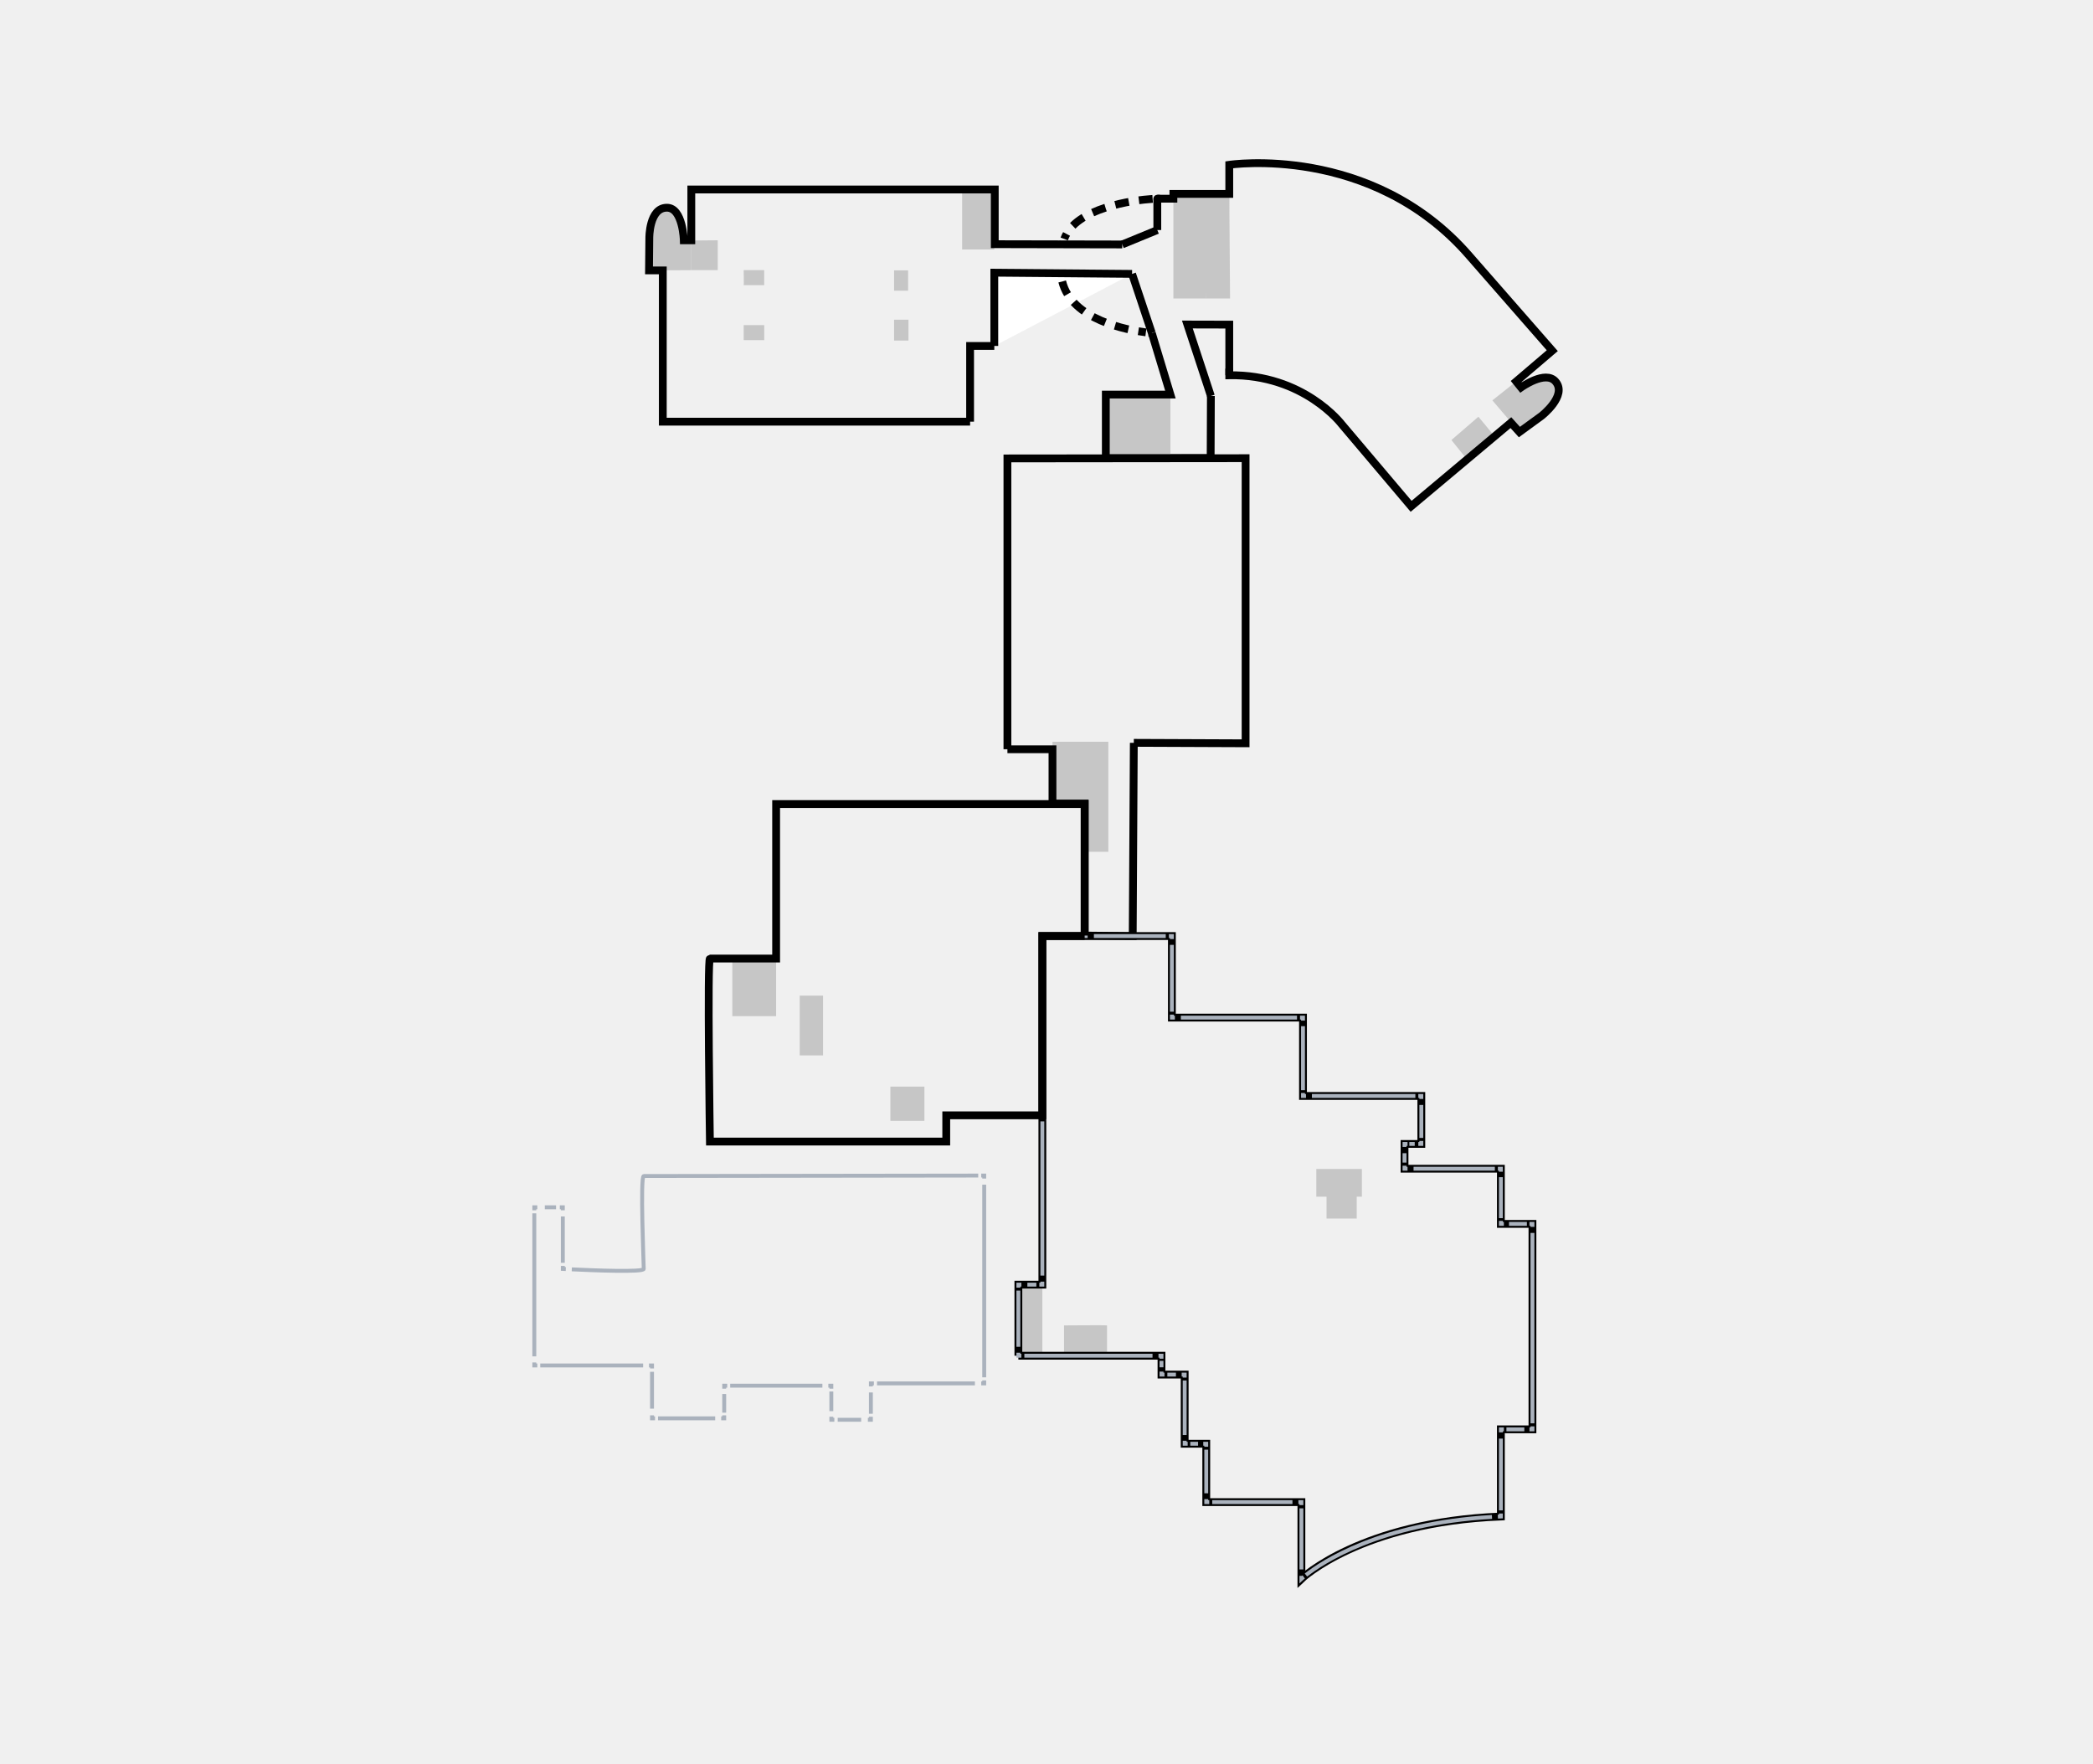
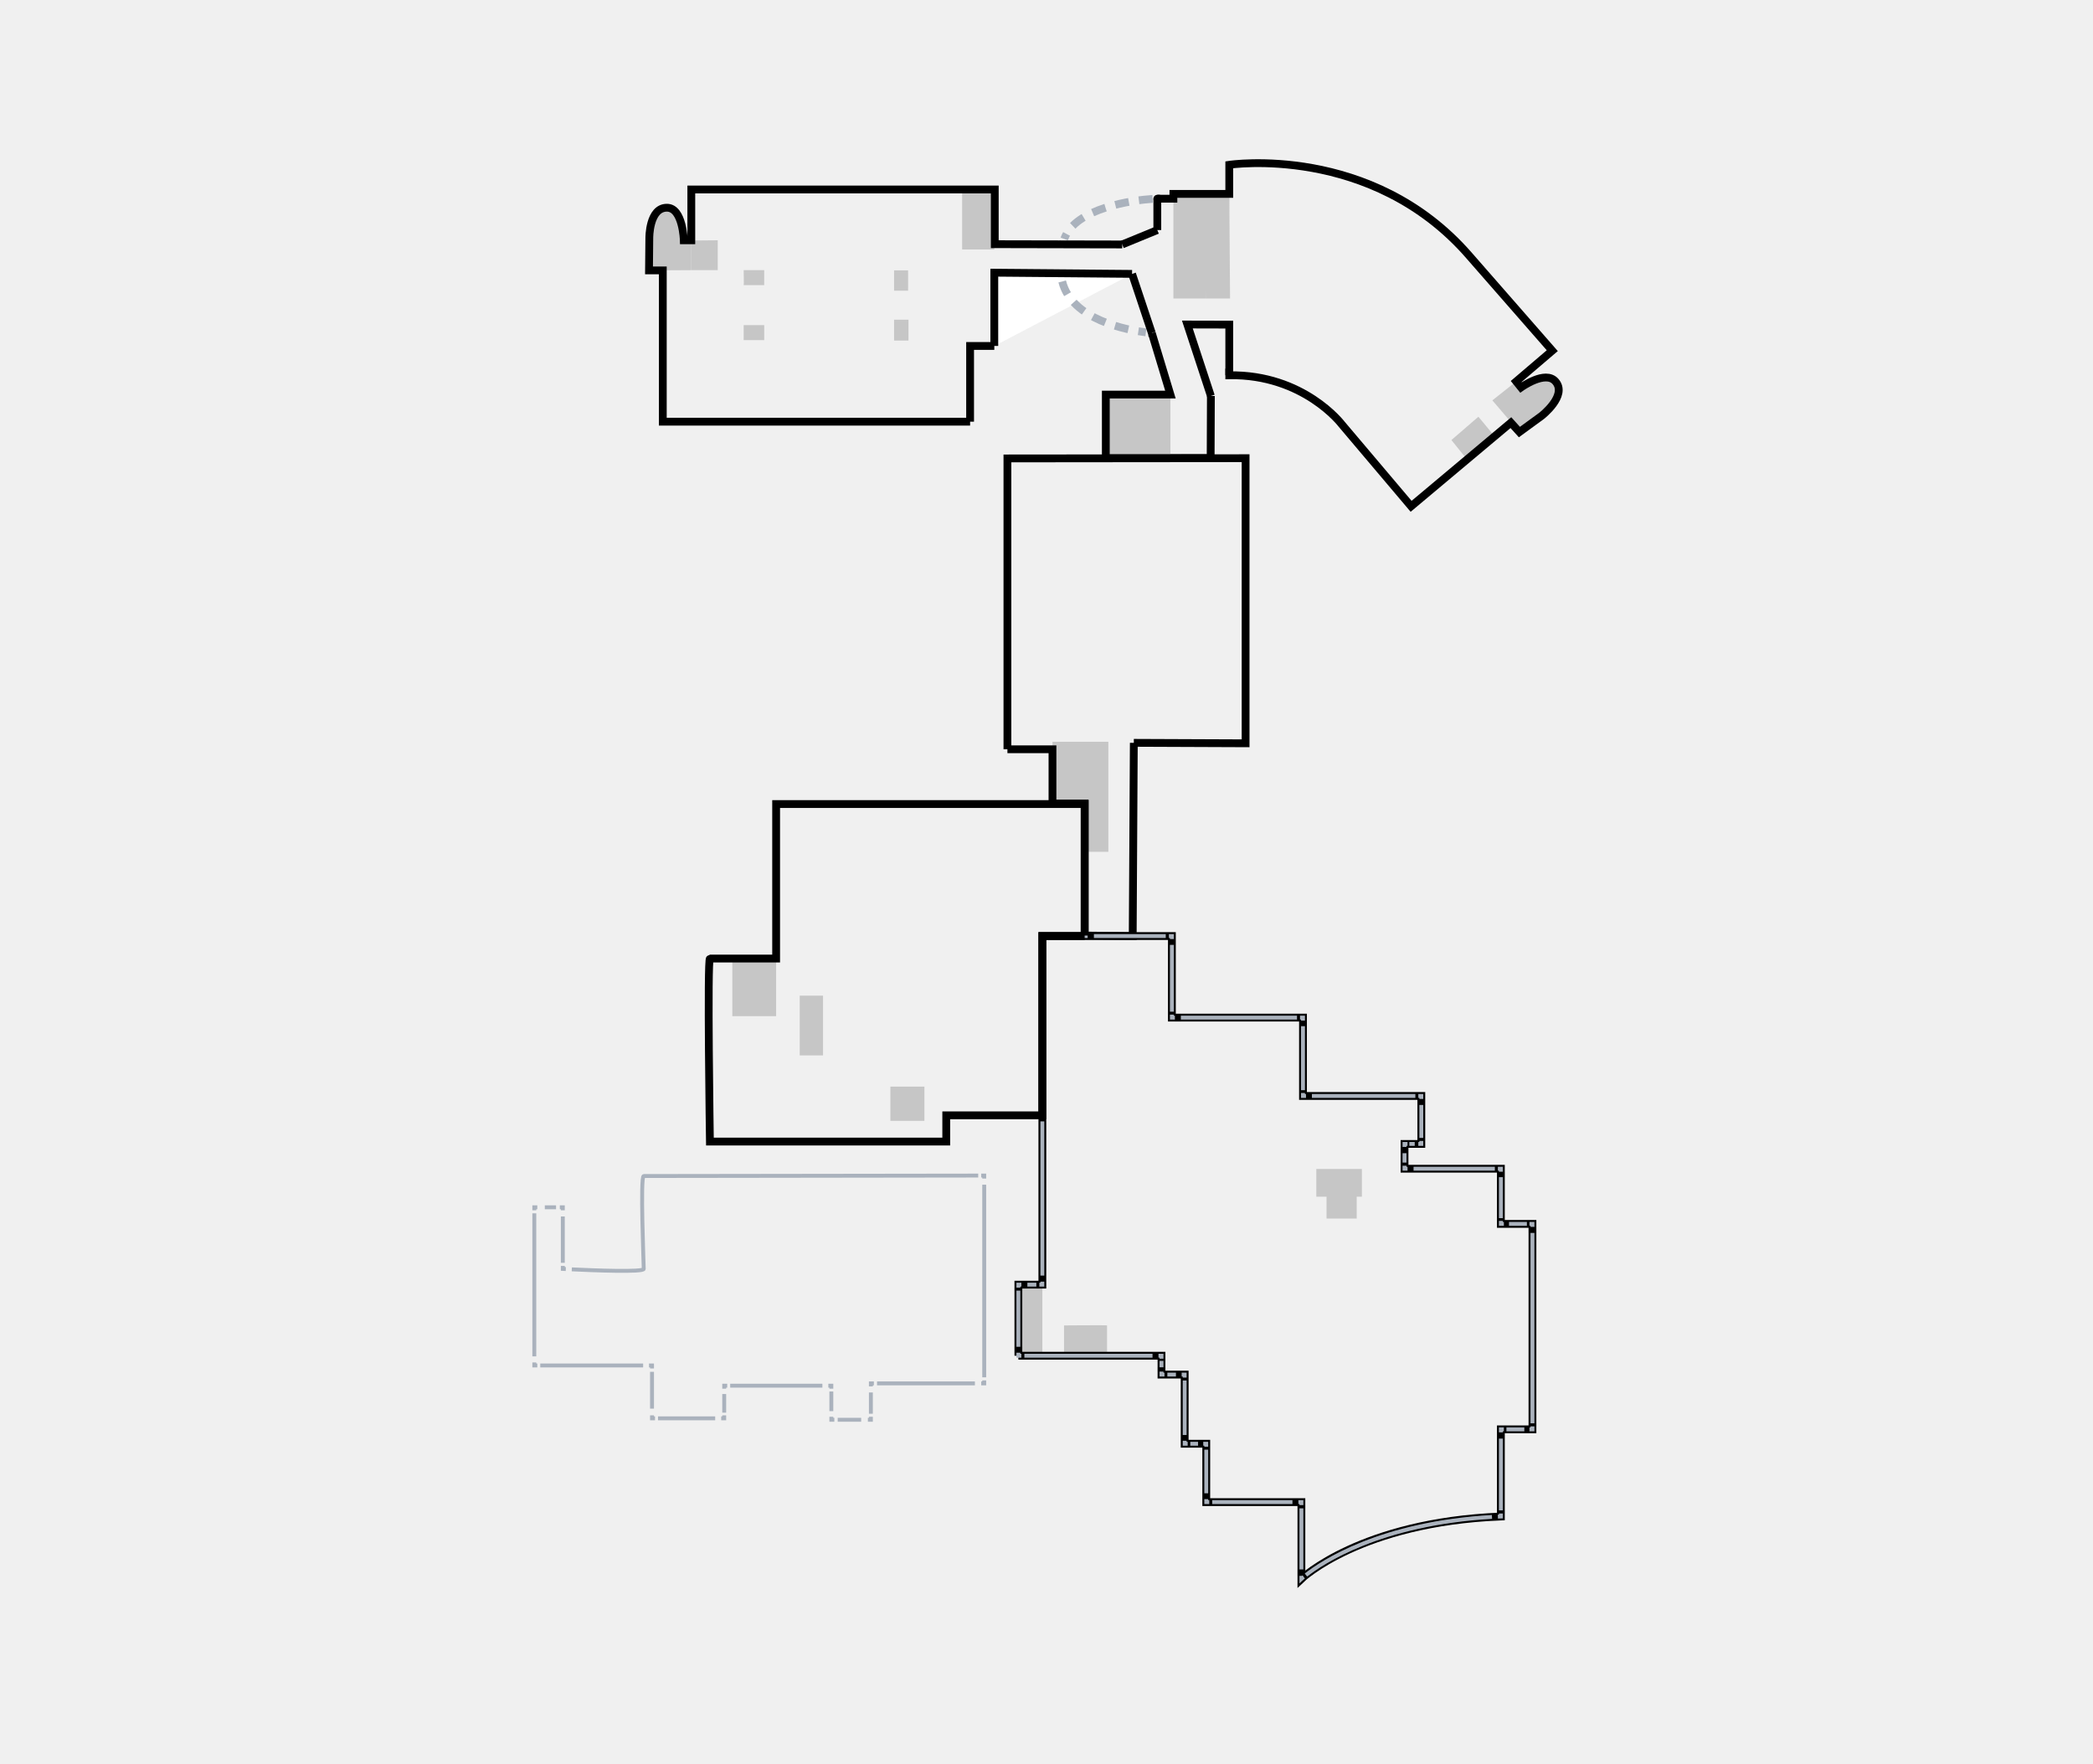
<svg xmlns="http://www.w3.org/2000/svg" viewBox="0 0 6973.28 5874.38">
  <defs>
    <style>
    .cls-1 { stroke: #000; stroke-miterlimit: 10; fill: none; stroke-width: 26px; }
    .cls-2 { stroke: #000; stroke-miterlimit: 10; fill: none; stroke-width: 26px; }
    .cls-3 { stroke: #000; stroke-miterlimit: 10; fill: none; stroke-width: 26px; }
    .cls-4 { stroke: #000; stroke-miterlimit: 10; fill: none; stroke-width: 26px; }
    .cls-5 { stroke: #000; stroke-miterlimit: 10; fill: none; stroke-width: 26px; }
    .cls-6 { stroke: #000; stroke-miterlimit: 10; fill: none; stroke-width: 26px; }
    .cls-7 { stroke: #000; stroke-miterlimit: 10; fill: none; stroke-width: 26px; }
    .cls-8 { stroke: #000; stroke-miterlimit: 10; fill: none; stroke-width: 26px; }
    .cls-9 { stroke: #000; stroke-miterlimit: 10; fill: none; stroke-width: 26px; }
    .cls-10 { stroke: #000; stroke-miterlimit: 10; fill: none; stroke-width: 26px; }
    .cls-11 { stroke: #000; stroke-miterlimit: 10; fill: none; stroke-width: 26px; }
    .cls-12 { stroke: #000; stroke-miterlimit: 10; fill: none; stroke-width: 26px; }
    .cls-13 { stroke: #000; stroke-miterlimit: 10; fill: none; stroke-width: 26px; }
    .cls-14 { stroke: #000; stroke-miterlimit: 10; fill: none; stroke-width: 26px; }
    .cls-15 { stroke: #000; stroke-miterlimit: 10; fill: none; stroke-width: 26px; }
    .cls-16 { stroke: #000; stroke-miterlimit: 10; fill: none; stroke-width: 26px; }
    .cls-17 { stroke: #000; stroke-miterlimit: 10; fill: none; stroke-width: 26px; }
    .cls-18 { stroke: #000; stroke-miterlimit: 10; fill: none; stroke-width: 26px; }
    .cls-19 { stroke: #000; stroke-miterlimit: 10; fill: none; stroke-width: 26px; }
    .cls-20 { stroke: #000; stroke-miterlimit: 10; fill: none; stroke-width: 26px; }
    .cls-21 { stroke: #000; stroke-miterlimit: 10; fill: none; stroke-width: 26px; }
    .cls-22 { stroke: #000; stroke-miterlimit: 10; fill: none; stroke-width: 26px; }
    .cls-23 { stroke: #000; stroke-miterlimit: 10; fill: none; stroke-width: 26px; }
    .cls-24 { stroke: #000; stroke-miterlimit: 10; fill: none; stroke-width: 26px; }
    .cls-25 { stroke: #000; stroke-miterlimit: 10; fill: none; stroke-width: 26px; }
    .cls-26 { stroke: #000; stroke-miterlimit: 10; fill: none; stroke-width: 26px; }
    .cls-27 { stroke: #000; stroke-miterlimit: 10; fill: none; stroke-width: 26px; }
    .cls-28 { stroke: #000; stroke-miterlimit: 10; stroke-width: 26px; fill: #fff; }
    .cls-29 { stroke: #000; stroke-miterlimit: 10; fill: none; stroke-width: 26px; }
    .cls-30 { stroke: #000; stroke-miterlimit: 10; fill: none; stroke-width: 26px; }
    .cls-31 { stroke: #000; stroke-miterlimit: 10; fill: none; stroke-width: 26px; }
    .cls-32 { stroke: #000; stroke-miterlimit: 10; fill: none; stroke-width: 26px; }
    .cls-33 { stroke: #000; stroke-miterlimit: 10; fill: none; stroke-width: 26px; }
    .cls-34 { stroke: #000; stroke-miterlimit: 10; fill: none; stroke-width: 26px; }
    .cls-35 { stroke: #000; stroke-miterlimit: 10; fill: none; stroke-width: 26px; }
    .cls-36 { stroke: #000; stroke-miterlimit: 10; fill: none; stroke-width: 26px; }
    .cls-37 { stroke: #000; stroke-miterlimit: 10; fill: none; stroke-width: 26px; }
    .cls-38 { stroke: #000; stroke-miterlimit: 10; fill: none; stroke-width: 26px; }
    .cls-39 { stroke: #000; stroke-miterlimit: 10; fill: none; stroke-width: 26px; }
    .cls-40 { stroke: #000; stroke-miterlimit: 10; fill: none; stroke-width: 26px; }
    .cls-41 { stroke: #000; stroke-miterlimit: 10; fill: none; stroke-width: 26px; }
    .cls-42 { stroke: #000; stroke-miterlimit: 10; fill: none; stroke-width: 26px; }
    .cls-43 { stroke: #000; stroke-miterlimit: 10; fill: none; stroke-width: 26px; }
    .cls-44 { stroke: #000; stroke-miterlimit: 10; fill: none; stroke-width: 26px; }
    .cls-45 { stroke: #000; stroke-miterlimit: 10; fill: none; stroke-width: 26px; }
    .cls-46 { stroke: #000; stroke-miterlimit: 10; fill: none; stroke-width: 26px; }
    .cls-47 { stroke: #000; stroke-miterlimit: 10; fill: none; stroke-width: 26px; }
    .cls-48 { stroke: #000; stroke-miterlimit: 10; fill: none; stroke-width: 26px; }
    .cls-49 { stroke: #000; stroke-miterlimit: 10; fill: none; stroke-width: 26px; }
    .cls-50 { stroke: #000; stroke-miterlimit: 10; fill: none; stroke-width: 26px; }
    .cls-51 { stroke: #000; stroke-miterlimit: 10; fill: none; stroke-width: 26px; }
    .cls-52 { stroke: #000; stroke-miterlimit: 10; fill: none; stroke-width: 26px; }
    .cls-53 { fill: #c6c6c6; }
    /* The two curved connector arcs are dashed in the supplied drawing. */
-     .cls-16, .cls-36 { stroke-dasharray: 46 34; stroke-linecap: butt; }
+     .cls-16, .cls-36 { stroke: #aab2bd; stroke-dasharray: 46 34; stroke-linecap: butt; }
    #LEVEL_1_DASH, #LEVEL_1_DASH * { stroke: #aab2bd !important; stroke-width: 13px !important; stroke-dasharray: 46 34 !important; stroke-linecap: butt !important; }
  </style>
  </defs>
  <g id="east_wing_ground" data-name="east wing ground">
    <g id="Layer_3" data-name="Layer 3">
      <rect class="cls-53" x="3392.94" y="4280.01" width="79.92" height="236.77" />
      <rect class="cls-53" x="4385.6" y="3894.65" width="151.83" height="92.35" />
      <rect class="cls-53" x="4419.64" y="3978.12" width="100.62" height="81.69" />
      <path class="cls-53" d="m3545.06,4520.33v-104.48s143.24-1.18,143.24,0v104.48h-143.24Z" />
    </g>
    <g id="Layer_2" data-name="Layer 2">
      <path class="cls-3" d="m3392.94,4516.78v-236.77h79.92v-1161.36h431.52v271.7h436.84v261.05h394.22v159.81h-55.94v82.58h320.98v183.79h105.21v684.57h-105.21v290.34c-467.48,18.64-664.59,207.77-664.59,207.77v-255.71h-316.98v-194.45h-71.92v-230.41h-77.25v-62.89h-476.8" />
    </g>
  </g>
  <g id="perry_L2" data-name="perry L2">
    <g id="Layer_3-2" data-name="Layer 3">
      <polyline class="cls-53" points="3506.56 2677.1 3506.56 2471.31 3692.77 2471.31 3692.77 2837.95 3613.8 2837.95 3613.8 2677.1" />
    </g>
    <g id="Layer_2-2" data-name="Layer 2">
      <polyline class="cls-3" points="3777.55 2474.89 3773.9 3118.65 3613.75 3116.99 3613.8 2677.1 3506.56 2677.1 3506.56 2496.33 3356.44 2496.33" />
      <polyline class="cls-3" points="3356.44 2496.33 3356.44 1527.32 4149.97 1526.55 4149.97 2476.42 3777.55 2474.89" />
    </g>
  </g>
  <g id="LEVEL_1_DASH" data-name="LEVEL 1 DASH">
    <g>
      <line class="cls-22" x1="3613.75" y1="2839.8" x2="3613.75" y2="2849.8" />
      <line class="cls-46" x1="3613.75" y1="2869.71" x2="3613.75" y2="3098.69" />
      <polyline class="cls-22" points="3613.75 3108.65 3613.75 3118.65 3623.75 3118.65" />
      <line class="cls-5" x1="3644.56" y1="3118.65" x2="3883.96" y2="3118.65" />
      <polyline class="cls-22" points="3894.37 3118.65 3904.37 3118.65 3904.37 3128.65" />
      <line class="cls-26" x1="3904.37" y1="3148.01" x2="3904.37" y2="3370.67" />
      <polyline class="cls-22" points="3904.37 3380.35 3904.37 3390.35 3914.37 3390.35" />
      <line class="cls-15" x1="3934.22" y1="3390.35" x2="4321.28" y2="3390.35" />
      <polyline class="cls-22" points="4331.21 3390.35 4341.21 3390.35 4341.21 3400.35" />
      <line class="cls-27" x1="4341.21" y1="3418.89" x2="4341.21" y2="3632.13" />
      <polyline class="cls-22" points="4341.21 3641.4 4341.21 3651.4 4351.21 3651.4" />
      <line class="cls-21" x1="4370.9" y1="3651.4" x2="4715.58" y2="3651.4" />
      <polyline class="cls-22" points="4725.43 3651.4 4735.43 3651.4 4735.43 3661.4" />
      <line class="cls-20" x1="4735.43" y1="3681.37" x2="4735.43" y2="3791.22" />
      <polyline class="cls-22" points="4735.43 3801.21 4735.43 3811.21 4725.43 3811.21" />
      <line class="cls-35" x1="4713.45" y1="3811.21" x2="4695.48" y2="3811.21" />
      <polyline class="cls-22" points="4689.49 3811.21 4679.49 3811.21 4679.49 3821.21" />
      <line class="cls-11" x1="4679.49" y1="3842.07" x2="4679.49" y2="3873.36" />
      <polyline class="cls-22" points="4679.49 3883.79 4679.49 3893.79 4689.49 3893.79" />
      <line class="cls-13" x1="4709.56" y1="3893.79" x2="4980.44" y2="3893.79" />
      <polyline class="cls-22" points="4990.47 3893.79 5000.47 3893.79 5000.47 3903.79" />
      <line class="cls-44" x1="5000.47" y1="3921.98" x2="5000.47" y2="4058.48" />
      <polyline class="cls-22" points="5000.47 4067.58 5000.47 4077.58 5010.47 4077.58" />
      <line class="cls-1" x1="5027.52" y1="4077.58" x2="5087.17" y2="4077.58" />
      <polyline class="cls-22" points="5095.69 4077.58 5105.69 4077.58 5105.69 4087.58" />
      <line class="cls-24" x1="5105.69" y1="4107.71" x2="5105.69" y2="4742.07" />
      <polyline class="cls-22" points="5105.69 4752.14 5105.69 4762.14 5095.69 4762.14" />
      <line class="cls-1" x1="5078.64" y1="4762.14" x2="5018.99" y2="4762.14" />
      <polyline class="cls-22" points="5010.47 4762.14 5000.47 4762.14 5000.47 4772.14" />
      <line class="cls-33" x1="5000.47" y1="4792.94" x2="5000.47" y2="5032.09" />
      <path class="cls-22" d="m5000.47,5042.49v10c-3.34.13-6.67.28-9.99.43" />
      <path class="cls-41" d="m4970.86,5053.92c-372.54,21.15-566.79,151.93-619.8,193.6" />
      <path class="cls-22" d="m4343.42,5253.69c-5.05,4.21-7.54,6.57-7.54,6.57v-10" />
      <line class="cls-29" x1="4335.89" y1="5228.83" x2="4335.89" y2="5025.26" />
      <polyline class="cls-22" points="4335.89 5014.55 4335.89 5004.55 4325.89 5004.55" />
      <line class="cls-25" x1="4306.09" y1="5004.55" x2="4038.8" y2="5004.55" />
      <polyline class="cls-22" points="4028.9 5004.55 4018.9 5004.55 4018.9 4994.55" />
      <line class="cls-51" x1="4018.9" y1="4975.16" x2="4018.9" y2="4829.79" />
      <polyline class="cls-22" points="4018.9 4820.1 4018.9 4810.1 4008.9 4810.1" />
      <line class="cls-49" x1="3991.6" y1="4810.1" x2="3965.64" y2="4810.1" />
      <polyline class="cls-22" points="3956.99 4810.1 3946.99 4810.1 3946.99 4800.1" />
      <line class="cls-12" x1="3946.99" y1="4780.97" x2="3946.99" y2="4599.25" />
      <polyline class="cls-22" points="3946.99 4589.69 3946.99 4579.69 3936.99 4579.69" />
      <line class="cls-45" x1="3917.9" y1="4579.69" x2="3889.27" y2="4579.69" />
      <polyline class="cls-22" points="3879.73 4579.69 3869.73 4579.69 3869.73 4569.69" />
      <line class="cls-38" x1="3869.73" y1="4555.39" x2="3869.73" y2="4533.95" />
      <polyline class="cls-22" points="3869.73 4526.8 3869.73 4516.8 3859.73 4516.8" />
      <line class="cls-14" x1="3839.87" y1="4516.8" x2="3412.87" y2="4516.8" />
      <polyline class="cls-22" points="3402.94 4516.8 3392.94 4516.8 3392.94 4506.8" />
      <line class="cls-48" x1="3392.94" y1="4487.09" x2="3392.94" y2="4299.86" />
      <polyline class="cls-22" points="3392.94 4290.01 3392.94 4280.01 3402.94 4280.01" />
      <line class="cls-50" x1="3422.89" y1="4280.01" x2="3452.83" y2="4280.01" />
      <polyline class="cls-22" points="3462.81 4280.01 3472.81 4280.01 3472.81 4270.01" />
      <line class="cls-7" x1="3472.81" y1="4249.86" x2="3472.81" y2="3736.05" />
      <polyline class="cls-22" points="3472.81 3725.97 3472.81 3715.97 3462.81 3715.97" />
      <line class="cls-43" x1="3442.8" y1="3715.97" x2="3172.64" y2="3715.97" />
      <polyline class="cls-22" points="3162.64 3715.97 3152.64 3715.97 3152.64 3725.97" />
      <line class="cls-40" x1="3152.64" y1="3748.41" x2="3152.64" y2="3782.07" />
      <polyline class="cls-22" points="3152.64 3793.29 3152.64 3803.29 3142.64 3803.29" />
      <line class="cls-2" x1="3122.96" y1="3803.29" x2="2385.07" y2="3803.29" />
      <polyline class="cls-22" points="2375.24 3803.29 2365.24 3803.29 2365.24 3793.29" />
      <line class="cls-31" x1="2365.24" y1="3772.96" x2="2365.24" y2="3213.75" />
      <polyline class="cls-22" points="2365.24 3203.58 2365.24 3193.58 2375.24 3193.58" />
      <line class="cls-52" x1="2393.47" y1="3193.58" x2="2566.72" y2="3193.58" />
      <polyline class="cls-22" points="2575.84 3193.58 2585.84 3193.58 2585.84 3183.58" />
      <line class="cls-6" x1="2585.84" y1="3163.8" x2="2585.84" y2="2698.84" />
      <polyline class="cls-22" points="2585.84 2688.95 2585.84 2678.95 2595.84 2678.95" />
      <line class="cls-17" x1="2615.85" y1="2678.95" x2="3486.56" y2="2678.95" />
      <line class="cls-22" x1="3496.56" y1="2678.95" x2="3506.56" y2="2678.95" />
    </g>
    <g>
      <path class="cls-22" d="m3269.14,3916.59c6.54,0,10-.01,10-.01v10" />
      <line class="cls-30" x1="3279.14" y1="3946.96" x2="3279.14" y2="4588.81" />
      <polyline class="cls-22" points="3279.14 4599 3279.14 4609 3269.14 4609" />
      <line class="cls-34" x1="3248.1" y1="4609" x2="2922.04" y2="4609" />
      <polyline class="cls-22" points="2911.52 4609 2901.52 4609 2901.52 4619" />
      <line class="cls-23" x1="2901.52" y1="4639.24" x2="2901.52" y2="4710.07" />
      <polyline class="cls-22" points="2901.52 4720.19 2901.52 4730.19 2891.52 4730.19" />
      <line class="cls-9" x1="2869.17" y1="4730.19" x2="2790.95" y2="4730.19" />
      <polyline class="cls-22" points="2779.78 4730.19 2769.78 4730.19 2769.78 4720.19" />
      <line class="cls-10" x1="2769.78" y1="4701.48" x2="2769.78" y2="4636.01" />
      <polyline class="cls-22" points="2769.78 4626.66 2769.78 4616.66 2759.78 4616.66" />
      <line class="cls-39" x1="2739.96" y1="4616.66" x2="2432.75" y2="4616.66" />
      <polyline class="cls-22" points="2422.84 4616.66 2412.84 4616.66 2412.84 4626.66" />
      <line class="cls-19" x1="2412.84" y1="4644.41" x2="2412.84" y2="4706.55" />
      <polyline class="cls-22" points="2412.84 4715.43 2412.84 4725.43 2402.84 4725.43" />
      <line class="cls-37" x1="2382.79" y1="4725.43" x2="2192.35" y2="4725.43" />
      <polyline class="cls-22" points="2182.33 4725.43 2172.33 4725.43 2172.33 4715.43" />
      <line class="cls-8" x1="2172.33" y1="4693.12" x2="2172.33" y2="4570.42" />
      <polyline class="cls-22" points="2172.33 4559.26 2172.33 4549.26 2162.33 4549.26" />
      <line class="cls-4" x1="2142.74" y1="4549.26" x2="1799.95" y2="4549.26" />
      <polyline class="cls-22" points="1790.16 4549.26 1780.16 4549.26 1780.16 4539.26" />
      <line class="cls-47" x1="1780.16" y1="4518.98" x2="1780.16" y2="4042.42" />
      <polyline class="cls-22" points="1780.16 4032.28 1780.16 4022.28 1790.16 4022.28" />
      <line class="cls-32" x1="1815.15" y1="4022.28" x2="1852.64" y2="4022.28" />
      <polyline class="cls-22" points="1865.14 4022.28 1875.14 4022.28 1875.14 4032.28" />
      <line class="cls-18" x1="1875.14" y1="4052.87" x2="1875.14" y2="4207.27" />
      <path class="cls-22" d="m1875.14,4217.56v10s3.61.2,9.98.52" />
      <path class="cls-42" d="m1905.05,4229.07c70.21,3.35,239.71,10.22,239.71-1.51,0-14.79-12.18-309.45,0-309.45,11.21,0,963.72-1.3,1114.4-1.5" />
    </g>
  </g>
  <g id="OCC_L2-L4" data-name="OCC L2-L4">
    <g id="Layer_3-3" data-name="Layer 3">
      <polygon class="cls-53" points="2391.31 800.53 2391.31 900.1 2303.23 900.1 2303.23 801.3 2391.31 800.53" />
      <rect class="cls-53" x="3205.53" y="631.25" width="107.23" height="199.91" />
      <path class="cls-53" d="m2477.7,900.1h68.43v49.96s-69.45,0-68.43,0,0-49.96,0-49.96Z" />
      <rect class="cls-53" x="2477.69" y="1083.17" width="68.44" height="50.04" />
      <rect class="cls-53" x="2978.8" y="1065.13" width="48" height="69.45" />
      <rect class="cls-53" x="2978.8" y="900.87" width="46.72" height="67.66" />
      <path class="cls-53" d="m2303.23,801.3h-25.02s-4.09-106.72-56.17-109.28-59.74,94.72-59.74,94.72v114.13l140.94-.77v-98.81h-.01Z" />
    </g>
    <g id="Layer_2-3" data-name="Layer 2">
      <path class="cls-3" d="m3738.99,814.45l-424.7-.9v-182.3h-1011.06v169.28h-25.02s-2.91-108.47-56.17-108.51c-59.74-.05-58.72,101.11-58.72,101.11l-1.02,107.74h45.96v504h1023.83" />
      <polyline class="cls-28" points="3312.76 1152.62 3312.76 908.53 3771.73 912.49" />
      <polyline class="cls-3" points="3312.76 1152.62 3232.08 1152.62 3232.08 1404.87" />
    </g>
  </g>
  <g id="MOB_L2" data-name="MOB L2">
    <g id="Layer_3-4" data-name="Layer 3">
      <polygon class="cls-53" points="3909.46 645.94 3909.46 994.45 4018.99 994.45 4018.99 740.15 4094.31 740.15 4095.59 645.94 3909.46 645.94" />
      <path class="cls-53" d="m4979.35,1453.8c.45-.38-53.73-65.39-53.73-65.39l-89.87,77.62,51.88,64.7,91.72-76.93h0Z" />
      <path class="cls-53" d="m5051.5,1270.96l16.09,19.91s72-61.27,116.17-18.38-43.86,109.97-43.86,109.97l-77.67,57.01-90.09-105.61,79.37-62.9h0Z" />
      <rect class="cls-53" x="3684.27" y="1314.62" width="215.23" height="211.4" />
      <polyline class="cls-53" points="4018.99 994.45 4095.59 994.45 4098.22 994.45 4095.59 645.94 3998.15 720.74 4018.22 987.56" />
    </g>
    <g id="Layer_2-4" data-name="Layer 2">
      <line class="cls-3" x1="4095.59" y1="1228.07" x2="4095.59" y2="1250.27" />
      <polyline class="cls-3" points="3837.46 1109.34 3899.5 1314.62 3684.27 1314.62 3684.27 1526.03 4033.54 1526.03 4034.31 1319.22" />
      <g>
        <path class="cls-3" d="m3534.64,908.53c.19,3.38.48,6.7.86,9.96" />
        <path class="cls-16" d="m3539.02,937.91c31.77,128.1,217.27,161.72,278.7,169.39" />
        <path class="cls-3" d="m3827.51,1108.43c6.38.67,9.95.91,9.95.91" />
      </g>
      <line class="cls-3" x1="3738.99" y1="814.45" x2="3855.84" y2="766.45" />
      <line class="cls-3" x1="3855.84" y1="662.03" x2="3855.84" y2="766.45" />
      <g>
        <path class="cls-3" d="m3855.84,662.03c-4.34,0,12.03,0,3.65,0" />
        <path class="cls-36" d="m3840.17,662.65c-63.61,4.01-257.24,29.67-294.3,133.3" />
        <path class="cls-3" d="m3543.04,805.19c-.82,3.19-1.49,6.46-2.02,9.79" />
      </g>
      <path class="cls-3" d="m4034.31,1319.22l-78.34-238.05,139.61.35v168.77c248.17-3.83,374.55,163.15,374.55,163.15l231.32,273.45,332.43-278.81,28.34,31.4,73.53-53.62s87.57-67.91,46.72-114.89c-33.7-38.75-114.89,19.91-114.89,19.91l-16.09-19.91,120.26-102.64-277.28-317.11c-325.28-373.79-798.89-302.18-798.89-302.18v96.9h-186.13v16.09h-53.61" />
    </g>
    <line class="cls-3" x1="3771.73" y1="912.49" x2="3837.46" y2="1109.34" />
  </g>
  <g id="nw_wing_BASEMENT" data-name="nw wing BASEMENT">
    <g id="Layer_3-5" data-name="Layer 3">
      <rect class="cls-53" x="2439.8" y="3193.58" width="146.04" height="192" />
      <rect class="cls-53" x="2966.52" y="3620.22" width="113.36" height="114.13" />
    </g>
    <g id="Layer_2-5" data-name="Layer 2">
      <path class="cls-3" d="m3613.75,3118.52h-140.94v597.45h-320.17v87.32h-787.4s-9.19-609.7,0-609.7h220.6v-514.73h1027.91v438.13" />
      <rect class="cls-53" x="2664.48" y="3317.15" width="77.62" height="199.15" />
    </g>
  </g>
</svg>
